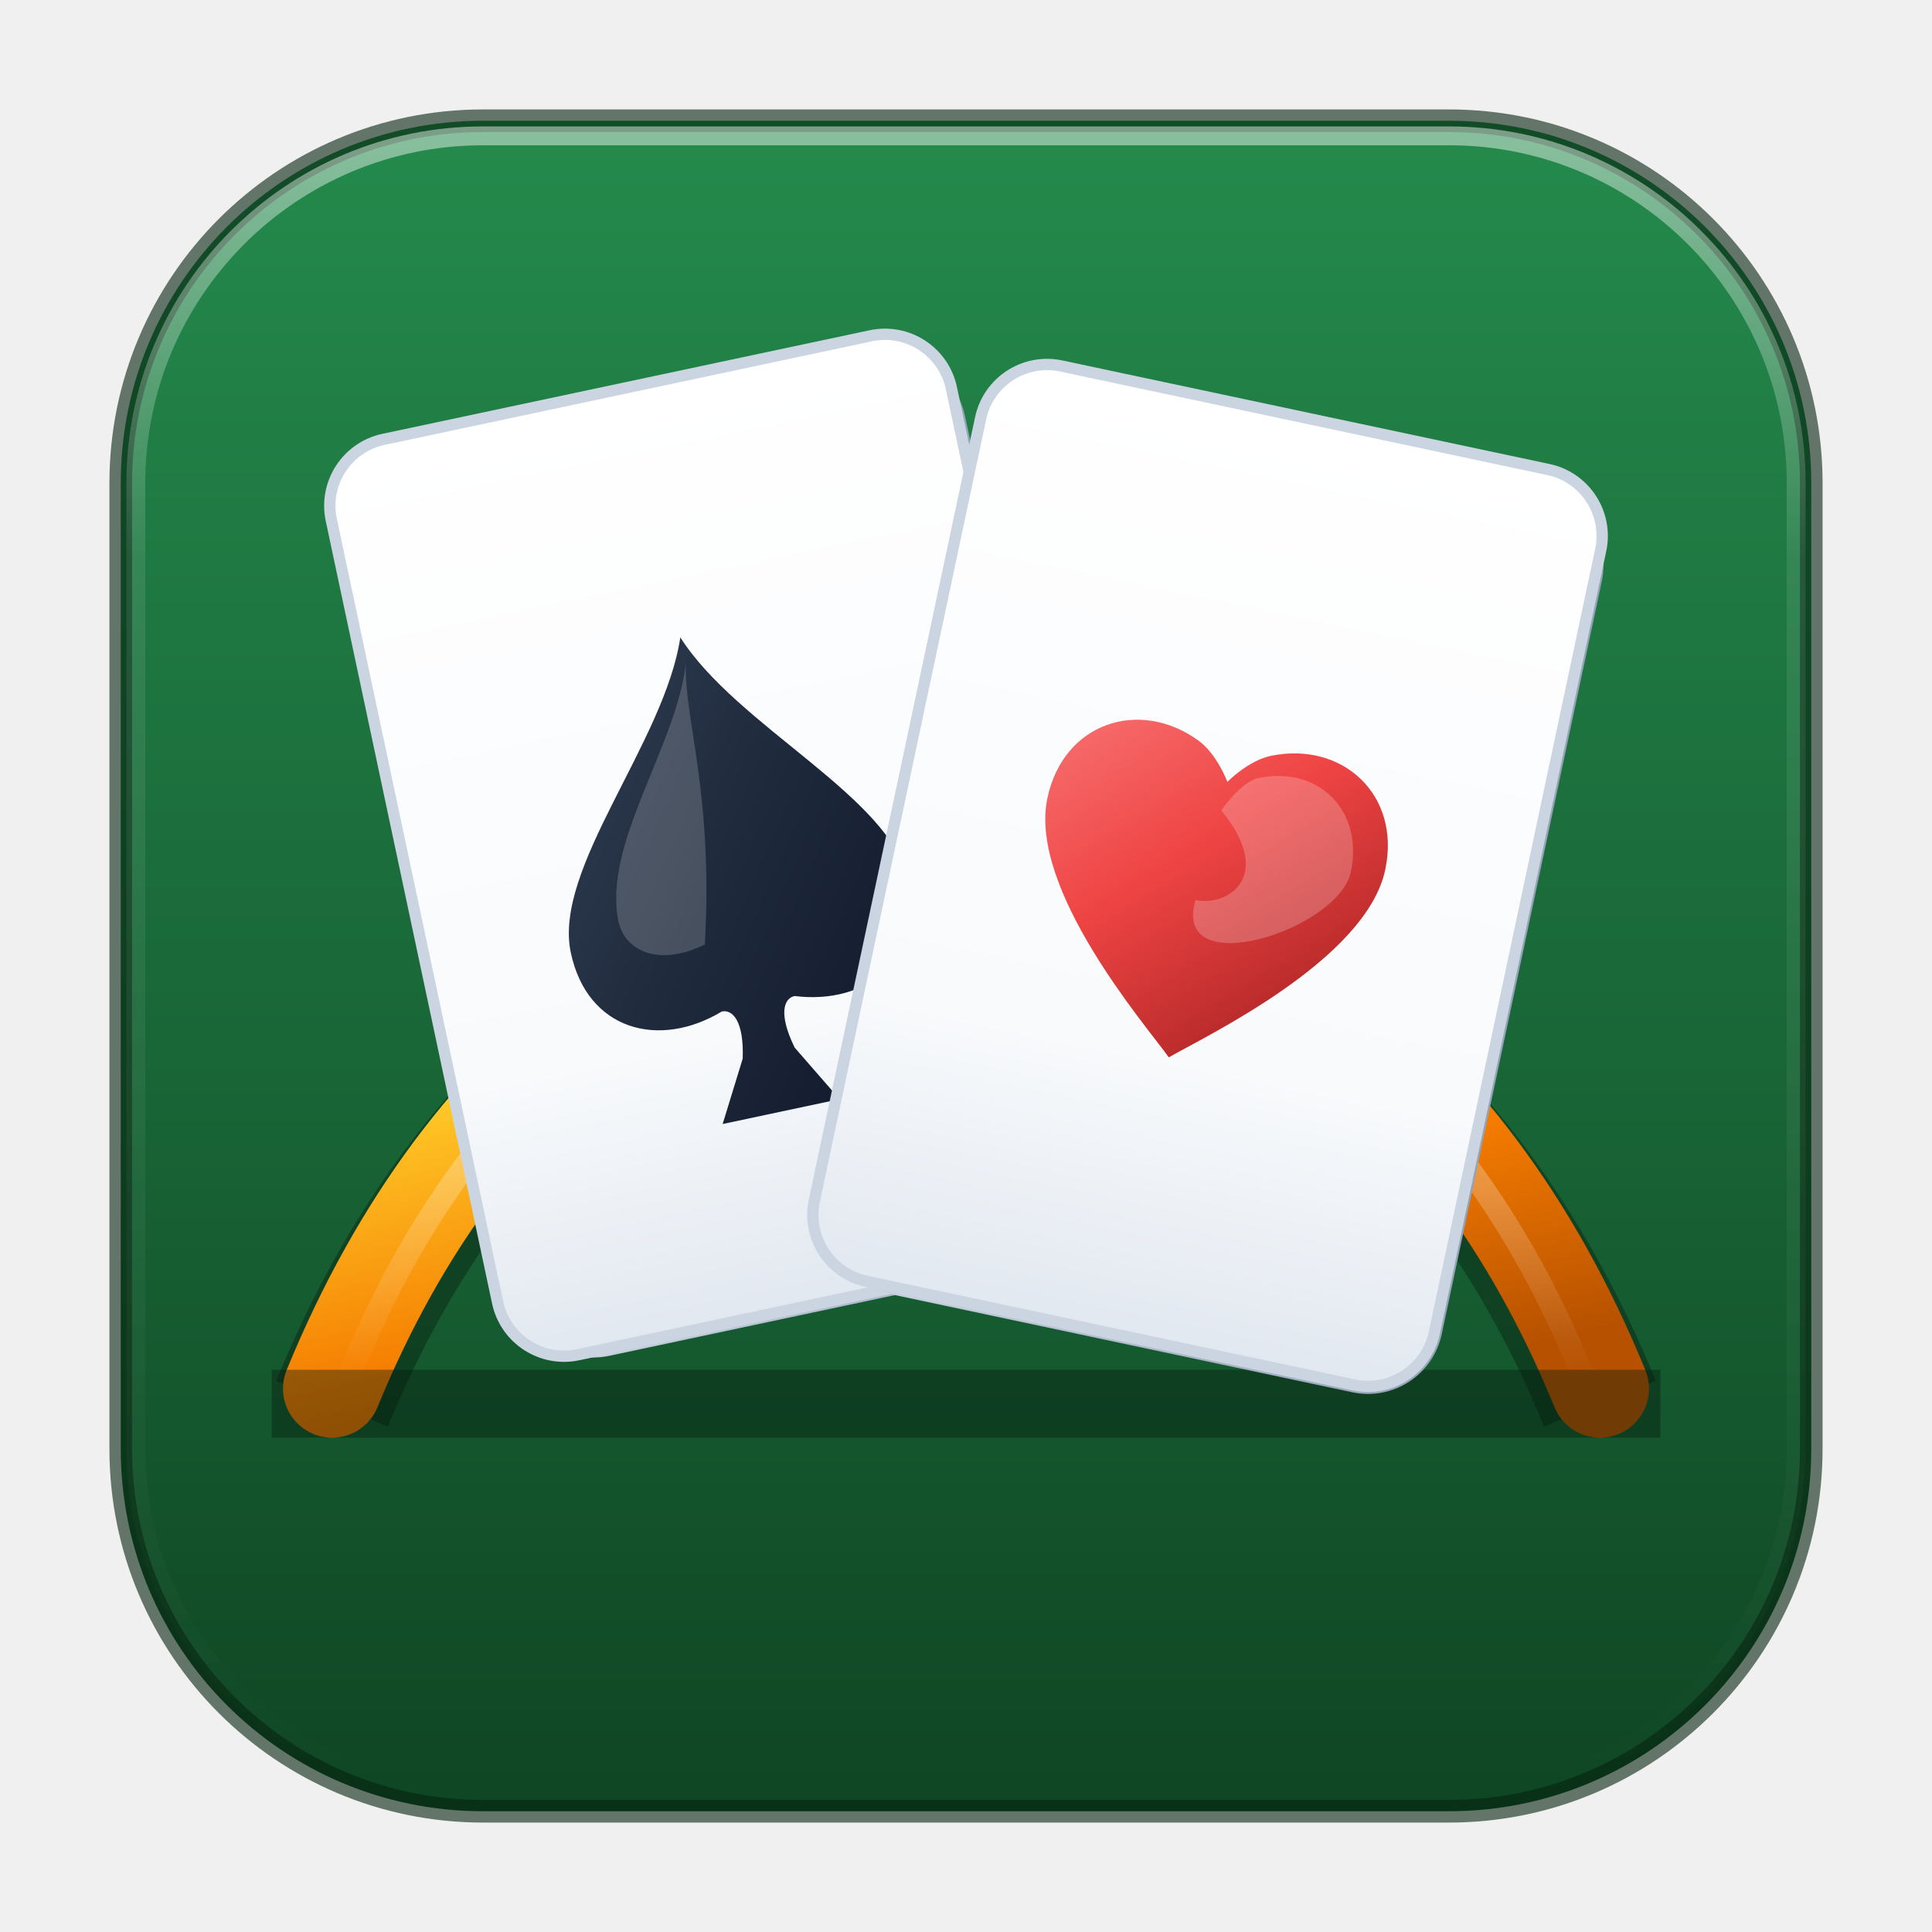
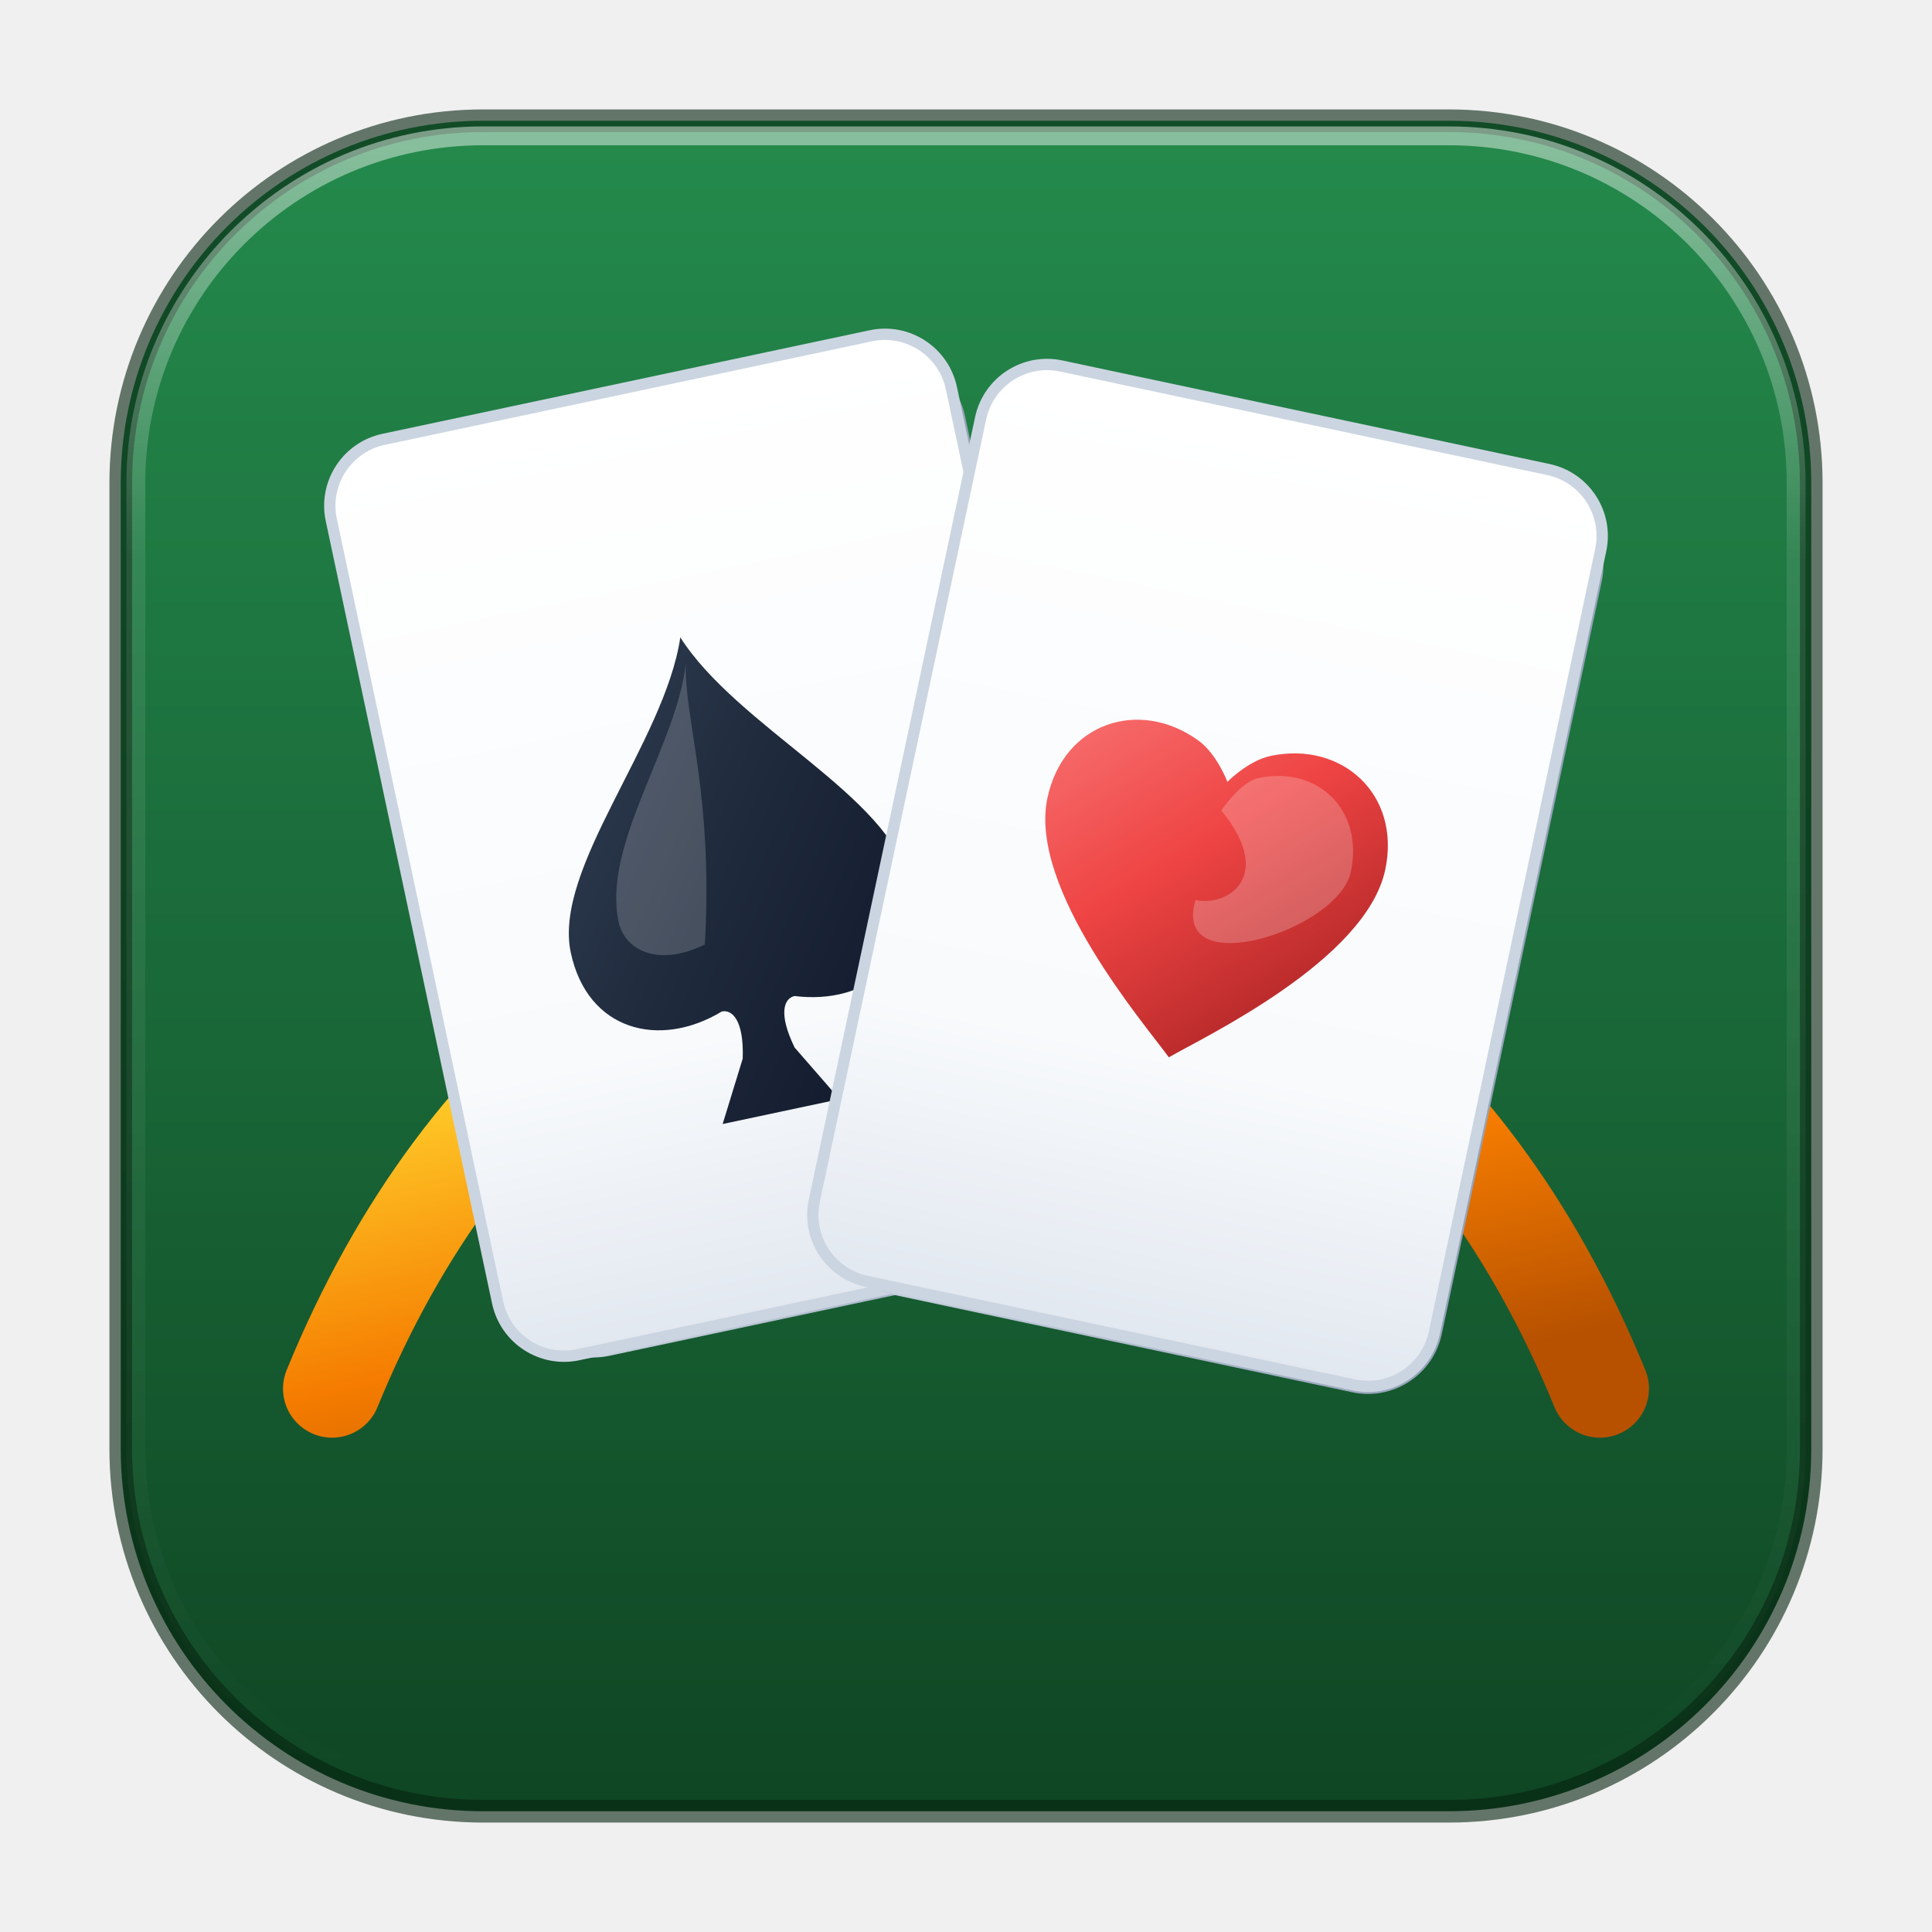
<svg xmlns="http://www.w3.org/2000/svg" width="128" height="128" viewBox="0 0 128 128" version="1.1">
  <defs>
    <linearGradient id="tileSurface" x1="0%" y1="0%" x2="0%" y2="100%">
      <stop offset="0%" stop-color="#248a4c" />
      <stop offset="60%" stop-color="#186335" />
      <stop offset="100%" stop-color="#0f4523" />
    </linearGradient>
    <linearGradient id="topHighlightRim" x1="0%" y1="0%" x2="0%" y2="100%">
      <stop offset="0%" stop-color="#ffffff" stop-opacity="0.45" />
      <stop offset="25%" stop-color="#ffffff" stop-opacity="0.10" />
      <stop offset="100%" stop-color="#ffffff" stop-opacity="0.0" />
    </linearGradient>
    <linearGradient id="gold3D" x1="20%" y1="0%" x2="80%" y2="100%">
      <stop offset="0%" stop-color="#fff3b0" />
      <stop offset="25%" stop-color="#ffca28" />
      <stop offset="65%" stop-color="#f57c00" />
      <stop offset="100%" stop-color="#b75100" />
-     </linearGradient>
-     <linearGradient id="goldSpecular" x1="0%" y1="0%" x2="0%" y2="100%">
-       <stop offset="0%" stop-color="#ffffff" stop-opacity="0.6" />
-       <stop offset="100%" stop-color="#ffffff" stop-opacity="0.0" />
    </linearGradient>
    <linearGradient id="cardFront" x1="0%" y1="0%" x2="0%" y2="100%">
      <stop offset="0%" stop-color="#ffffff" />
      <stop offset="70%" stop-color="#f8fafc" />
      <stop offset="100%" stop-color="#e2e8f0" />
    </linearGradient>
    <linearGradient id="cardThickness" x1="0%" y1="0%" x2="100%" y2="0%">
      <stop offset="0%" stop-color="#cbd5e1" />
      <stop offset="100%" stop-color="#94a3b8" />
    </linearGradient>
    <linearGradient id="spadeGrad" x1="0%" y1="0%" x2="100%" y2="100%">
      <stop offset="0%" stop-color="#334155" />
      <stop offset="50%" stop-color="#1e293b" />
      <stop offset="100%" stop-color="#0f172a" />
    </linearGradient>
    <linearGradient id="heartGrad" x1="0%" y1="0%" x2="100%" y2="100%">
      <stop offset="0%" stop-color="#f87171" />
      <stop offset="40%" stop-color="#ef4444" />
      <stop offset="100%" stop-color="#991b1b" />
    </linearGradient>
    <g id="spade3D">
      <path d="M 0,-16 C -2.8,-8.5 -13,-1 -13,5.5 C -13,11.5 -8,14 -2.8,12.2 C -2,12.2 -1.3,13.2 -2,16 L -4.5,20.5 L 4.5,20.5 L 2,16 C 1.3,13.2 2,12.2 2.8,12.2 C 8,14 13,11.5 13,5.5 C 13,-1 2.8,-8.5 0,-16 Z" fill="url(#spadeGrad)" />
      <path d="M 0,-14 C -2,-8 -9,-2 -9,4 C -9,6 -7,8 -3,7 C 0,-4 -1,-10 0,-14 Z" fill="#ffffff" opacity="0.18" />
    </g>
    <g id="heart3D">
      <path d="M 0,14 C -2.2,12 -13,3.8 -13,-3.2 C -13,-9 -7.8,-12 -2.8,-9.8 C -1.2,-9.1 0,-7.2 0,-7.2 C 0,-7.2 1.2,-9.1 2.8,-9.8 C 7.8,-12 13,-9 13,-3.2 C 13,3.8 2.2,12 0,14 Z" fill="url(#heartGrad)" />
      <path d="M 0,-5 C 0,-5 1,-7.5 2.3,-8 C 6.5,-9.8 10.5,-7.2 10.5,-2.5 C 10.5,2 -1,8.5 -0.5,2 C 2,2 5,-1 0,-5 Z" fill="#ffffff" opacity="0.22" />
    </g>
  </defs>
  <rect x="8" y="8" width="112" height="112" rx="24" ry="24" fill="url(#tileSurface)" />
  <rect x="8" y="8" width="112" height="112" rx="24" ry="24" fill="none" stroke="#062410" stroke-width="1.5" stroke-opacity="0.6" />
  <rect x="9" y="9" width="110" height="110" rx="23" ry="23" fill="none" stroke="url(#topHighlightRim)" stroke-width="1.25" />
-   <path d="M 22 93 C 40 49, 88 49, 106 93" fill="none" stroke="#051a0c" stroke-width="8" opacity="0.4" />
-   <path d="M 22 92 C 40 48, 88 48, 106 92" fill="none" stroke="url(#gold3D)" stroke-width="6.5" stroke-linecap="round" />
-   <path d="M 23 91.5 C 40 48.5, 88 48.5, 105 91.5" fill="none" stroke="url(#goldSpecular)" stroke-width="1.5" stroke-linecap="round" />
-   <path d="M 18 93 L 110 93" stroke="#051a0c" stroke-width="4.5" opacity="0.4" />
-   <path d="M 18 92 L 110 92" stroke="url(#gold3D)" stroke-width="3.5" stroke-linecap="round" />
+   <g stroke="url(#gold3D)" stroke-linecap="round" stroke-linejoin="round" fill="none">
+     <path d="M 18 92 L 110 92" stroke-width="3.5" />
+     <path d="M 22 92 C 40 48, 88 48, 106 92" stroke-width="6.5" />
+   </g>
  <g transform="translate(48, 56) rotate(-12)">
    <rect x="-19.5" y="-29.5" width="41" height="61" rx="5" fill="url(#cardThickness)" />
    <rect x="-21" y="-31" width="42" height="62" rx="4.5" fill="url(#cardFront)" stroke="#cbd5e1" stroke-width="0.75" />
    <use href="#spade3D" transform="scale(0.88)" />
  </g>
  <g transform="translate(80, 58) rotate(12)">
    <rect x="-19.5" y="-29.5" width="41" height="61" rx="5" fill="url(#cardThickness)" />
    <rect x="-21" y="-31" width="42" height="62" rx="4.5" fill="url(#cardFront)" stroke="#cbd5e1" stroke-width="0.75" />
    <use href="#heart3D" transform="scale(0.88)" />
  </g>
</svg>
